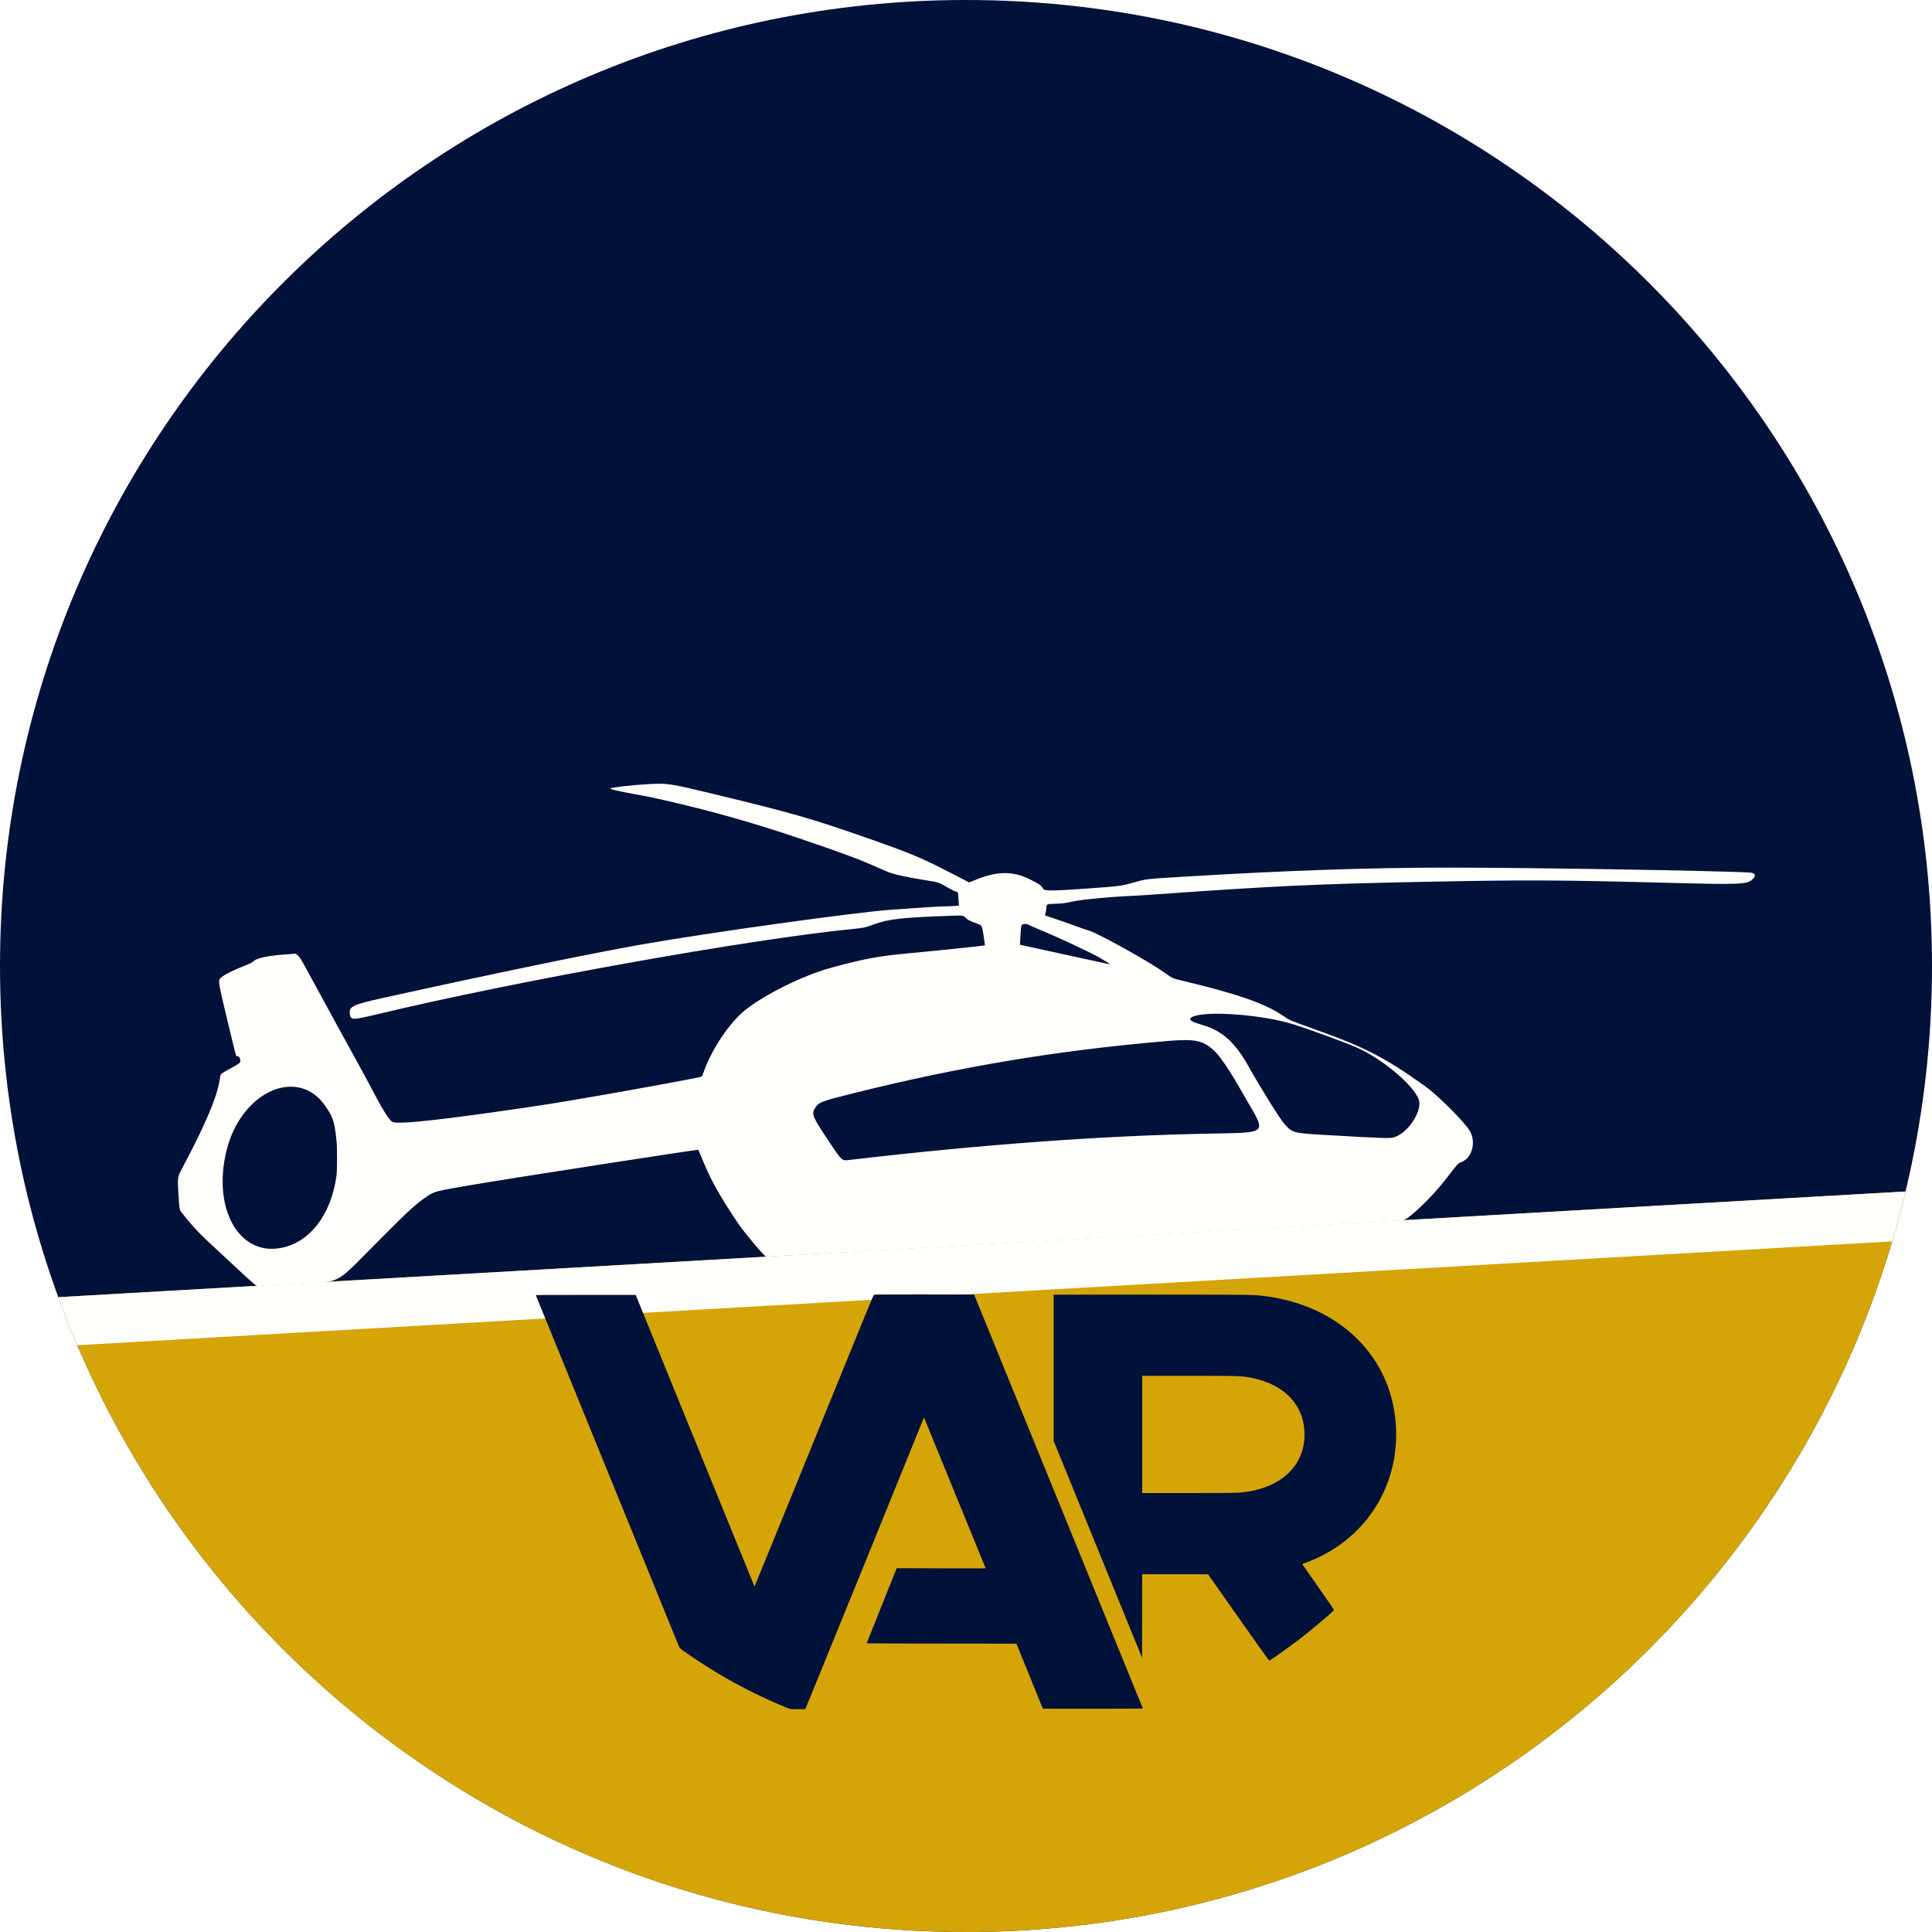
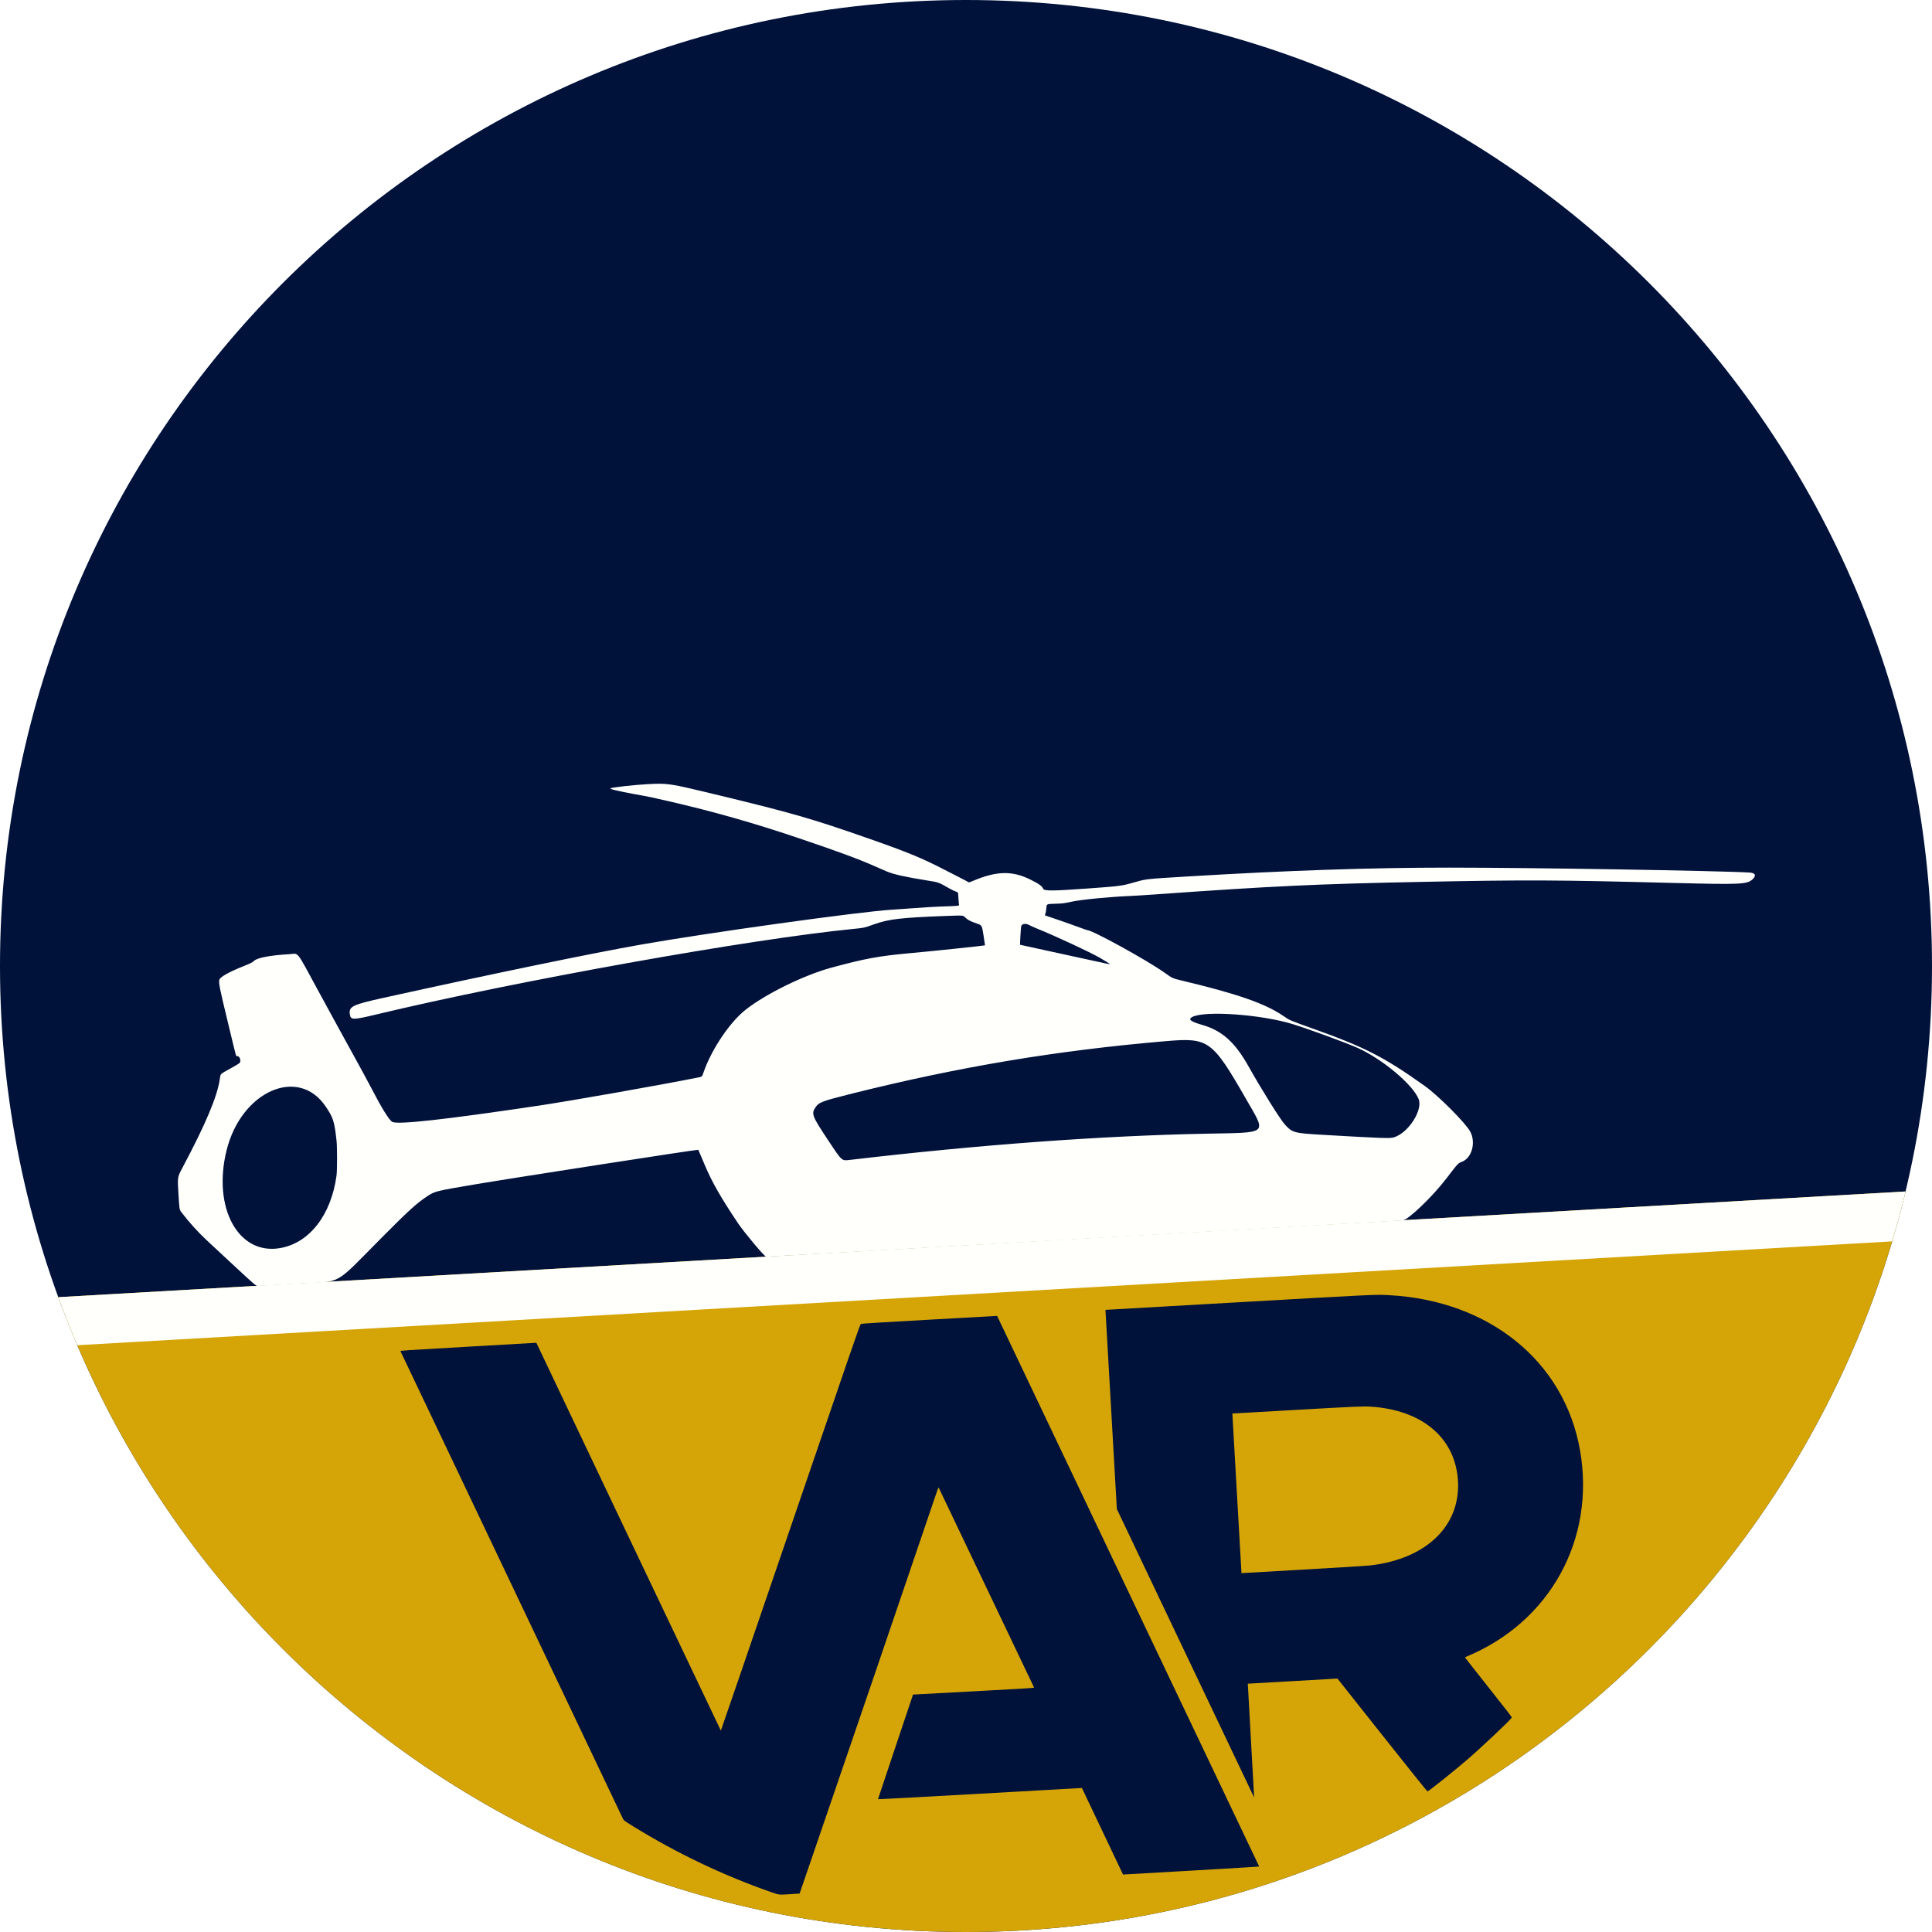
<svg xmlns="http://www.w3.org/2000/svg" viewBox="0 0 512 512" width="512" height="512">
  <defs>
    <clipPath id="n3">
      <circle cx="256" cy="256" r="256" />
    </clipPath>
  </defs>
  <g clip-path="url(#n3)">
    <circle cx="256" cy="256" r="256" fill="#00113A" />
    <g transform="translate(256,330) rotate(-3.275)">
      <rect x="-614.4" y="0" width="1228.8" height="512" fill="#D5A507" />
    </g>
    <g fill="#FFFFFC" transform="translate(47.00,207.72) scale(0.418)">
      <path d="M35.7 305.27C27.86 297.99 20 290.67 18.23 289.02C12.94 284.07 7.26 277.76 2.59 271.63C1.3 269.94 1.3 269.94 0.67 259.67C0.04 249.4 0.04 249.4 3.21 243.43C17.85 215.93 25.31 198.26 26.9 187.33C27.45 183.58 26.65 184.36 34.25 180.13C39.92 176.97 39.91 176.98 39.91 175.49C39.91 173.85 39.02 172.61 37.83 172.6C37.11 172.6 37.81 175.22 31.69 149.81C26.64 128.87 26.11 126.2 26.67 124.15C27.12 122.49 32.62 119.37 41.13 115.95C46.53 113.78 47.49 113.3 48.58 112.26C50.67 110.26 58.97 108.69 71.24 107.99C77.19 107.64 74.98 104.81 89.29 131.15C96.15 143.79 105.73 161.29 110.57 170.04C115.41 178.79 120.75 188.62 122.44 191.88C129.48 205.52 134.23 213.21 136.29 214.34C139.72 216.22 170.18 212.83 229.23 204.01C250.02 200.91 306.75 190.88 330.23 186.17C332.66 185.68 332.66 185.68 333.54 183.12C338.5 168.63 350.1 151.3 360.17 143.32C372.8 133.3 397.13 121.34 414.41 116.63C435.84 110.79 444.66 109.17 464.81 107.34C479.81 105.98 511.76 102.62 512.05 102.38C512.08 102.36 511.65 99.49 511.1 96.01C510.1 89.68 510.1 89.68 506.87 88.58C502.65 87.13 501 86.26 499.45 84.67C498.18 83.37 498.18 83.37 487.88 83.75C459.05 84.82 451.08 85.73 441.9 89.01C435.4 91.33 435.45 91.31 428.8 91.97C362.81 98.45 214.12 125.11 126.21 146.21C111.13 149.83 109.91 149.82 109.35 146.09C108.62 141.18 110.96 140.04 130.7 135.68C199.78 120.43 262.82 107.4 294.63 101.81C336.98 94.36 431.41 81.22 452.54 79.84C455.13 79.67 462.05 79.18 467.91 78.75C473.77 78.33 480.74 77.91 483.41 77.82C496.02 77.41 495.76 77.44 495.55 76.49C495.44 76.03 495.28 74.08 495.18 72.17C495.01 68.69 495.01 68.69 493.75 68.38C493.06 68.2 491.24 67.34 489.71 66.47C482.4 62.32 482.87 62.48 475.05 61.23C461.69 59.09 454.17 57.41 449.82 55.59C448.42 55 444.91 53.47 442.02 52.19C431.61 47.57 418.28 42.66 392.8 34.08C364.87 24.67 339.59 17.5 311.76 11.09C299.95 8.37 299.99 8.38 290.21 6.6C279.38 4.63 274.04 3.36 274.55 2.87C275.14 2.3 289.73 0.65 297.88 0.23C311.16 -0.46 311.55 -0.4 341.15 6.74C389.7 18.46 402.15 22.04 437.97 34.58C462.99 43.33 472.02 47.05 486.52 54.55C489.7 56.2 494.13 58.47 496.36 59.59C498.58 60.72 500.74 61.86 501.14 62.13C501.87 62.62 501.89 62.62 504.82 61.38C519.4 55.23 529.43 55.03 540.79 60.69C546.35 63.46 548.17 64.78 548.98 66.6C549.58 67.97 555.31 67.94 575.92 66.45C598.39 64.83 598.39 64.83 607.34 62.29C614.29 60.32 614.14 60.33 639.56 58.79C703.41 54.93 756.26 53.13 806.36 53.13C858.12 53.13 977.54 55.09 996.82 56.26C1000.43 56.48 1001.17 58.14 998.71 60.49C995.29 63.76 991.43 63.94 948.73 62.85C873.08 60.91 856.08 60.83 788.97 62.17C722.22 63.5 694.67 64.8 620.01 70.11C613.86 70.55 607 70.98 604.77 71.07C591.89 71.59 573.5 73.35 567.47 74.64C561.97 75.82 561.32 75.9 556.36 76.04C551.11 76.19 551.11 76.19 550.94 78.75C550.84 80.16 550.57 81.77 550.34 82.33C550.01 83.11 549.99 83.38 550.24 83.47C550.42 83.53 553.42 84.55 556.9 85.72C560.39 86.9 566.25 88.96 569.93 90.32C573.61 91.67 576.74 92.77 576.89 92.77C580.14 92.77 614.7 111.79 625.81 119.69C630.93 123.34 630.93 123.34 636.87 124.75C672.02 133.12 689.95 139.38 701.29 147.24C705.18 149.93 705.18 149.93 720.24 155.31C752.95 166.98 765.35 173.35 790.99 191.66C799.5 197.73 816.67 214.97 819.64 220.42C823.42 227.36 820.75 237.21 814.42 239.63C811.9 240.59 812.26 240.2 804.25 250.61C795.46 262.02 780.6 276.24 776.87 276.82C775.66 277 373.53 299.94 373.25 299.84C371.87 299.33 359.32 284.34 355.46 278.59C344.66 262.51 338.75 252.16 334.39 241.69C332.21 236.45 330.36 232.1 330.28 232.02C329.97 231.71 213.68 249.73 187.97 254.08C164.08 258.12 163.13 258.35 158.5 261.43C151.54 266.06 146.73 270.44 129.11 288.18C98.73 318.77 105.03 315.29 77.25 316.85C63.91 317.61 52.31 318.29 51.48 318.37C49.96 318.52 49.96 318.52 35.7 305.27ZM65.16 294.35C83.73 291.12 97.51 273.39 100.91 248.38C101.38 244.97 101.37 230.17 100.9 226C99.56 213.99 98.8 211.61 94.02 204.55C76.64 178.83 40.43 194.92 31.18 232.47C22.2 268.91 38.7 298.96 65.16 294.35ZM426.51 238.42C508.82 228.76 585.47 223.14 652.64 221.81C692.24 221.03 690.56 222.48 677.71 200.11C656.08 162.43 653.86 160.82 626.75 163.14C557.73 169.02 495.94 179.34 427.86 196.36C408.78 201.13 406.7 201.91 404.56 205.13C401.84 209.25 402.31 210.47 412.79 226.27C421.54 239.45 421.09 239.05 426.51 238.42ZM771.34 224.12C780.47 221.3 789.76 206.88 786.96 199.86C783.31 190.7 764.16 174.62 748.38 167.48C741.64 164.43 718.63 155.97 707.64 152.51C687.74 146.23 651.12 143.59 643.34 147.88C640.63 149.37 642.43 150.74 649.96 152.91C662.3 156.47 670.56 163.87 679.03 178.98C687.23 193.6 699.29 212.89 702.16 215.99C707.1 221.32 707.66 221.47 727.59 222.62C764.71 224.76 768.81 224.9 771.34 224.12ZM591.15 114.24C591.15 114.08 588 112.11 584.82 110.28C578.3 106.55 556.35 96.34 545.07 91.8C543.08 91 540.82 89.97 540.03 89.52C537.82 88.26 535.19 88.74 534.96 90.44C534.72 92.22 534.14 101.92 534.27 102.04C534.33 102.09 541.55 103.67 550.3 105.55C559.05 107.43 571.61 110.17 578.21 111.63C589.8 114.19 591.15 114.47 591.15 114.24Z" fill-rule="evenodd" />
    </g>
    <g transform="translate(256,330) rotate(-3.275)">
      <rect x="-614.4" y="0" width="1228.8" height="13" fill="#FFFFFC" />
    </g>
-     <g fill="#00113A" transform="translate(142.00,343.03) scale(0.228)">
-       <path d="M289.74 479.69C249.1 462.82 211.02 441.92 174.82 416.64C167.25 411.34 167.25 411.34 166.37 409.23C162.93 400.93 0.18 1.51 0.07 1.11C-0.06 0.62 2.84 0.59 58.01 0.59L116.09 0.59L185.06 170.03C222.99 263.22 254.1 339.51 254.19 339.56C254.28 339.61 285.4 263.37 323.34 170.12C384.28 20.39 392.41 0.59 392.96 0.59C393.29 0.59 393.7 0.46 393.87 0.29C394.06 0.1 413.57 0.02 451.79 0.07L509.42 0.15L544.76 86.85C564.2 134.53 608.31 242.75 642.78 327.34C677.26 411.92 705.52 481.23 705.59 481.35C705.67 481.47 679.54 481.57 647.54 481.57L589.35 481.57L573.97 443.75L558.58 405.93L471.57 405.85C423.71 405.81 384.55 405.68 384.54 405.56C384.54 405.44 392.39 385.74 402 361.78L419.45 318.23L471.2 318.41C515.7 318.56 522.93 318.53 522.79 318.17C522.7 317.94 506.67 278.74 487.17 231.05C467.67 183.37 451.59 144.02 451.43 143.62C451.18 142.97 450.83 143.66 448.49 149.51C443.95 160.87 401.02 266.69 388.38 297.7C381.77 313.92 368.25 347.1 358.35 371.42C348.45 395.75 334.26 430.59 326.81 448.84L313.26 482.01L304.45 482.08C295.64 482.14 295.64 482.14 289.74 479.69ZM816.71 375.56L781.33 325.28L743.07 325.27L704.81 325.27L704.73 373.84L704.66 422.41L653.27 296.34L601.89 170.27L601.89 85.28L601.89 0.29L714.76 0.3C833.83 0.3 832.21 0.29 844 1.6C928.95 11.07 989.75 66.44 998.79 142.58C1007.87 219.03 965.21 287.28 892.44 312.78C891.58 313.08 890.89 313.43 890.89 313.56C890.89 313.69 899.25 325.68 909.48 340.21C925.33 362.72 928.01 366.68 927.69 367.07C925.15 370.14 900.18 391.1 887.5 400.82C876.27 409.42 854.38 424.97 852.46 425.7C852.24 425.79 838.37 406.35 816.71 375.56ZM814.95 230.6C864.01 227.69 894.92 200 893.44 160.28C892.13 125.15 865.53 100.73 822.91 95.56C816.39 94.77 809.35 94.67 758.26 94.67L704.81 94.66L704.81 162.78L704.81 230.91L757.37 230.9C789.22 230.9 811.91 230.78 814.95 230.6Z" fill-rule="evenodd" />
+     <g transform="rotate(-3.275 256 256)">
+       <g fill="#00113A" transform="translate(100.52,349.00) scale(0.31097)">
+         <path d="M289.74 479.69C249.1 462.82 211.02 441.92 174.82 416.64C167.25 411.34 167.25 411.34 166.37 409.23C162.93 400.93 0.18 1.51 0.07 1.11C-0.06 0.62 2.84 0.59 58.01 0.59L116.09 0.59L185.06 170.03C222.99 263.22 254.1 339.51 254.19 339.56C254.28 339.61 285.4 263.37 323.34 170.12C384.28 20.39 392.41 0.59 392.96 0.59C393.29 0.59 393.7 0.46 393.87 0.29C394.06 0.1 413.57 0.02 451.79 0.07L509.42 0.15L544.76 86.85C564.2 134.53 608.31 242.75 642.78 327.34C677.26 411.92 705.52 481.23 705.59 481.35C705.67 481.47 679.54 481.57 647.54 481.57L589.35 481.57L573.97 443.75L558.58 405.93L471.57 405.85C423.71 405.81 384.55 405.68 384.54 405.56C384.54 405.44 392.39 385.74 402 361.78L419.45 318.23L471.2 318.41C515.7 318.56 522.93 318.53 522.79 318.17C522.7 317.94 506.67 278.74 487.17 231.05C467.67 183.37 451.59 144.02 451.43 143.62C451.18 142.97 450.83 143.66 448.49 149.51C443.95 160.87 401.02 266.69 388.38 297.7C381.77 313.92 368.25 347.1 358.35 371.42C348.45 395.75 334.26 430.59 326.81 448.84L313.26 482.01L304.45 482.08C295.64 482.14 295.64 482.14 289.74 479.69ZM816.71 375.56L781.33 325.28L743.07 325.27L704.81 325.27L704.73 373.84L704.66 422.41L653.27 296.34L601.89 170.27L601.89 85.28L601.89 0.29L714.76 0.3C833.83 0.3 832.21 0.29 844 1.6C928.95 11.07 989.75 66.44 998.79 142.58C1007.87 219.03 965.21 287.28 892.44 312.78C891.58 313.08 890.89 313.43 890.89 313.56C890.89 313.69 899.25 325.68 909.48 340.21C925.33 362.72 928.01 366.68 927.69 367.07C925.15 370.14 900.18 391.1 887.5 400.82C876.27 409.42 854.38 424.97 852.46 425.7C852.24 425.79 838.37 406.35 816.71 375.56ZM814.95 230.6C864.01 227.69 894.92 200 893.44 160.28C892.13 125.15 865.53 100.73 822.91 95.56C816.39 94.77 809.35 94.67 758.26 94.67L704.81 94.66L704.81 162.78L704.81 230.91L757.37 230.9C789.22 230.9 811.91 230.78 814.95 230.6Z" fill-rule="evenodd" />
+       </g>
    </g>
  </g>
</svg>
